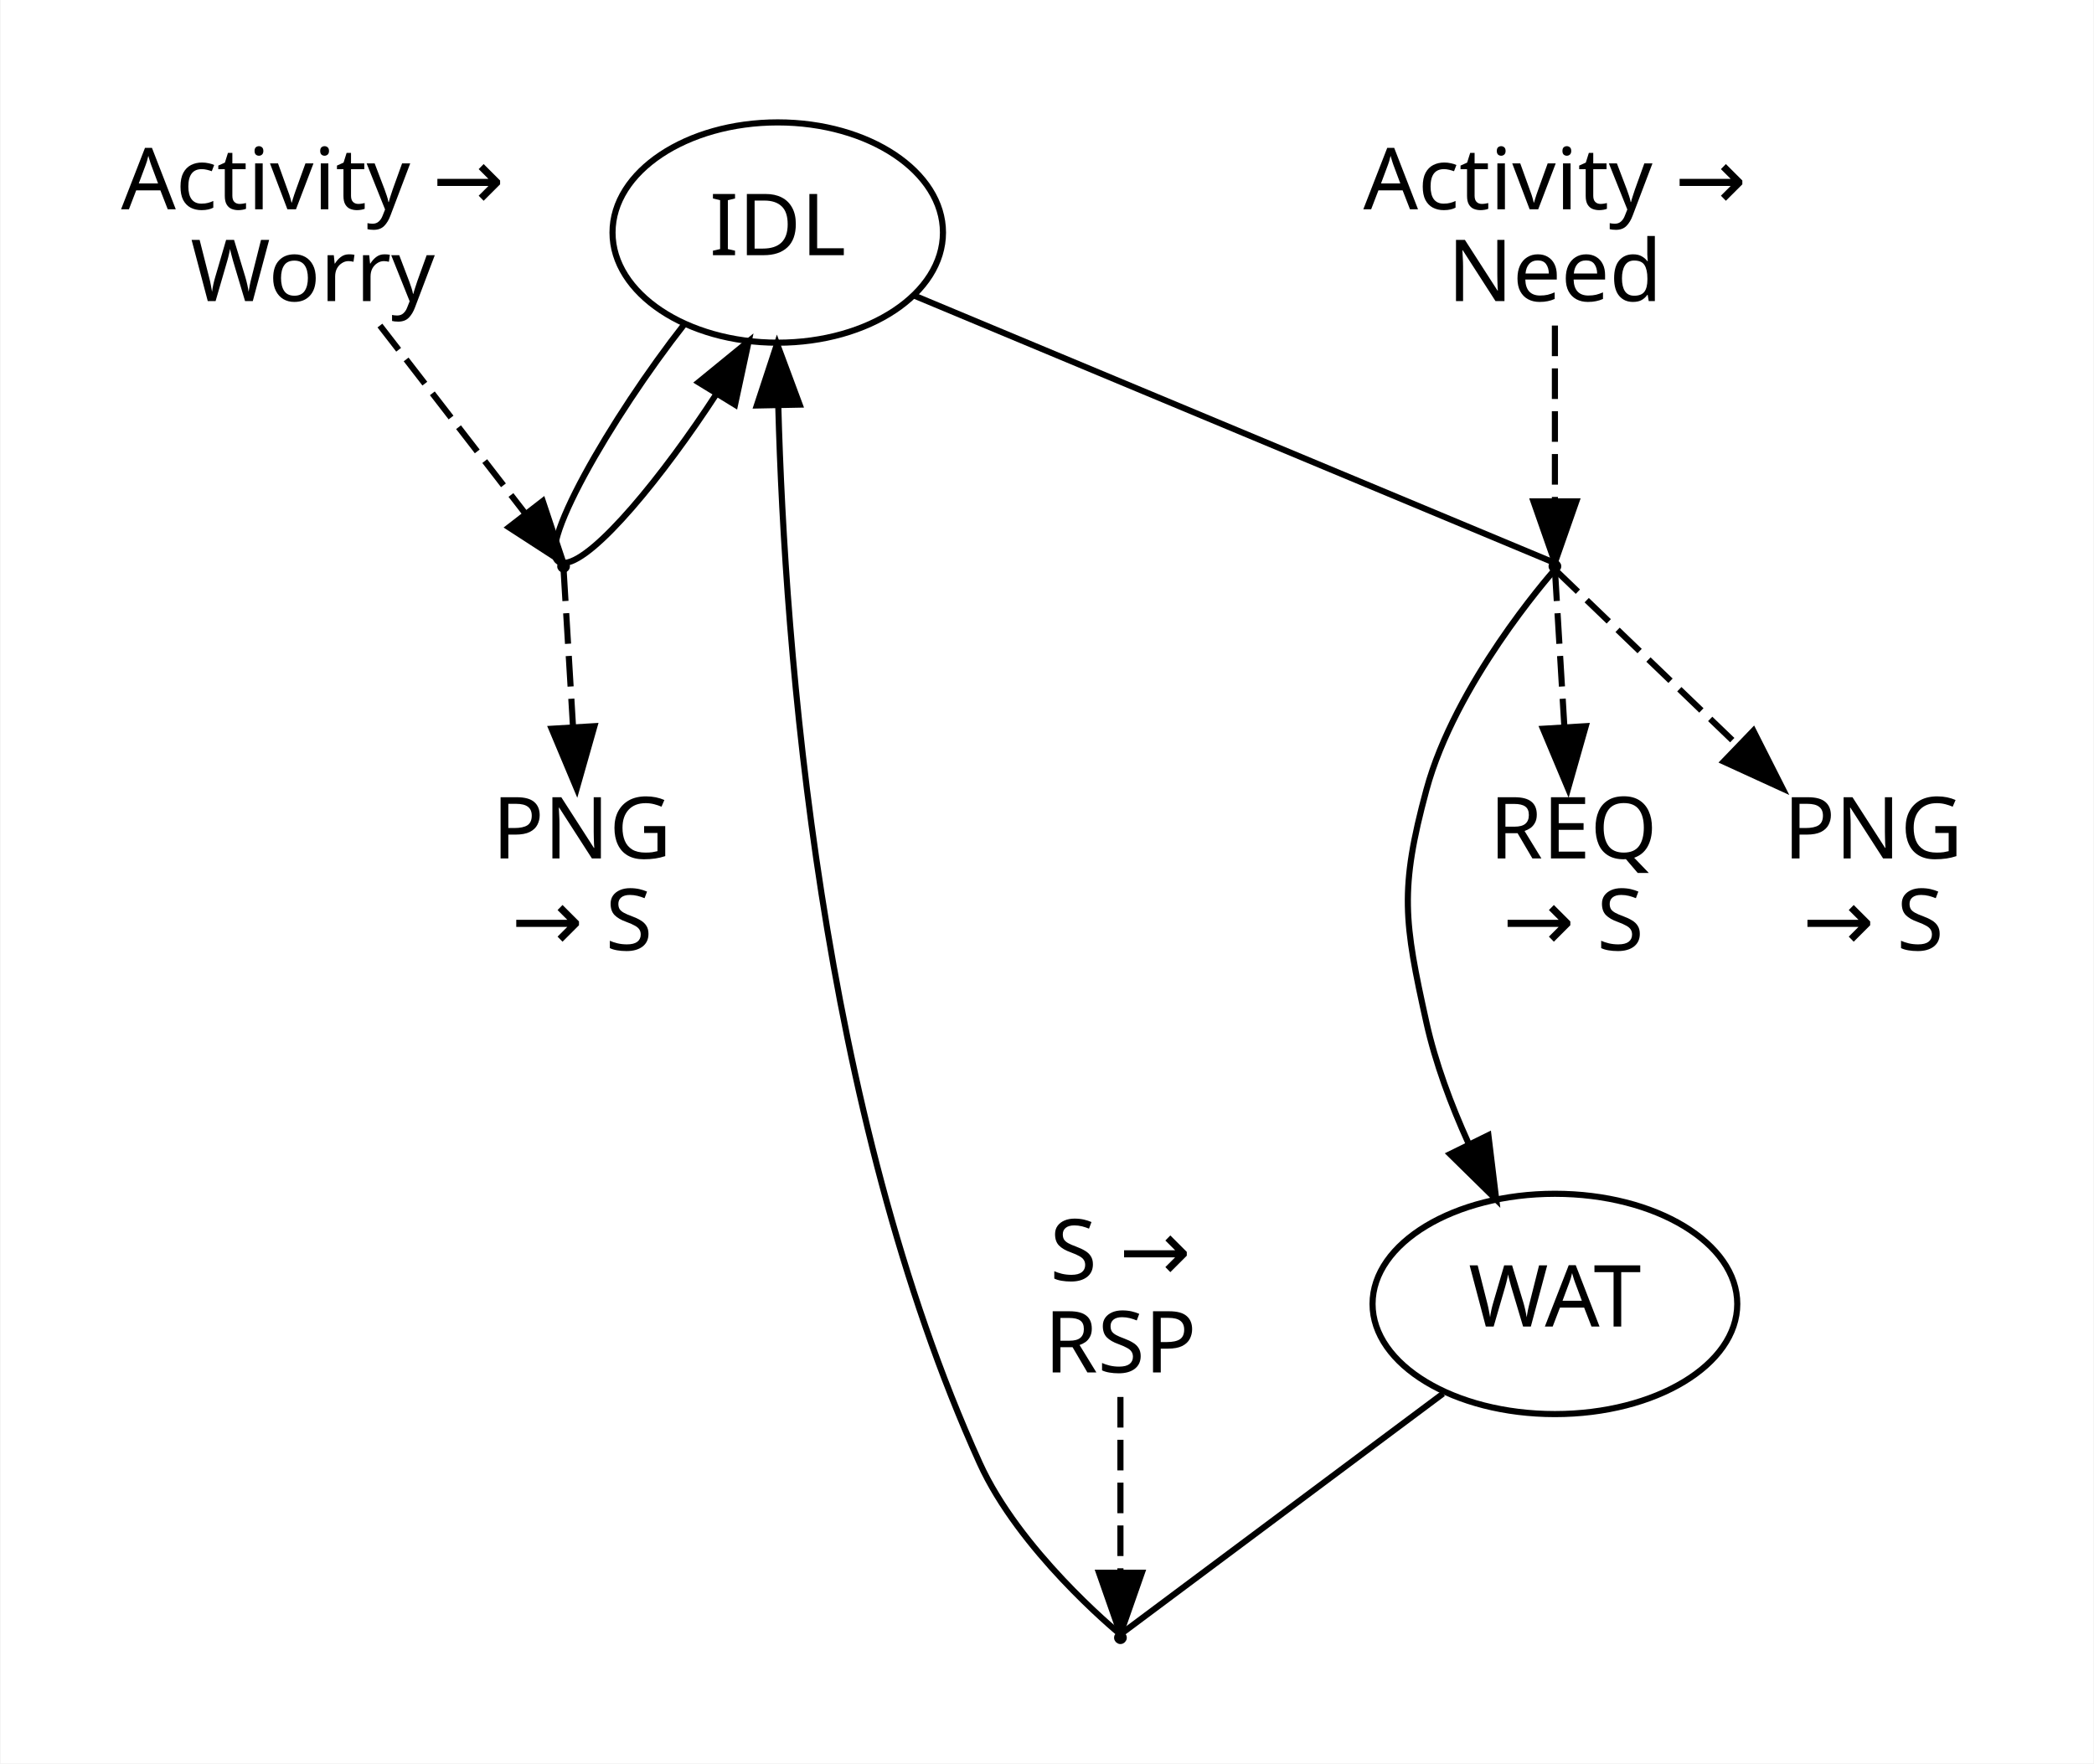
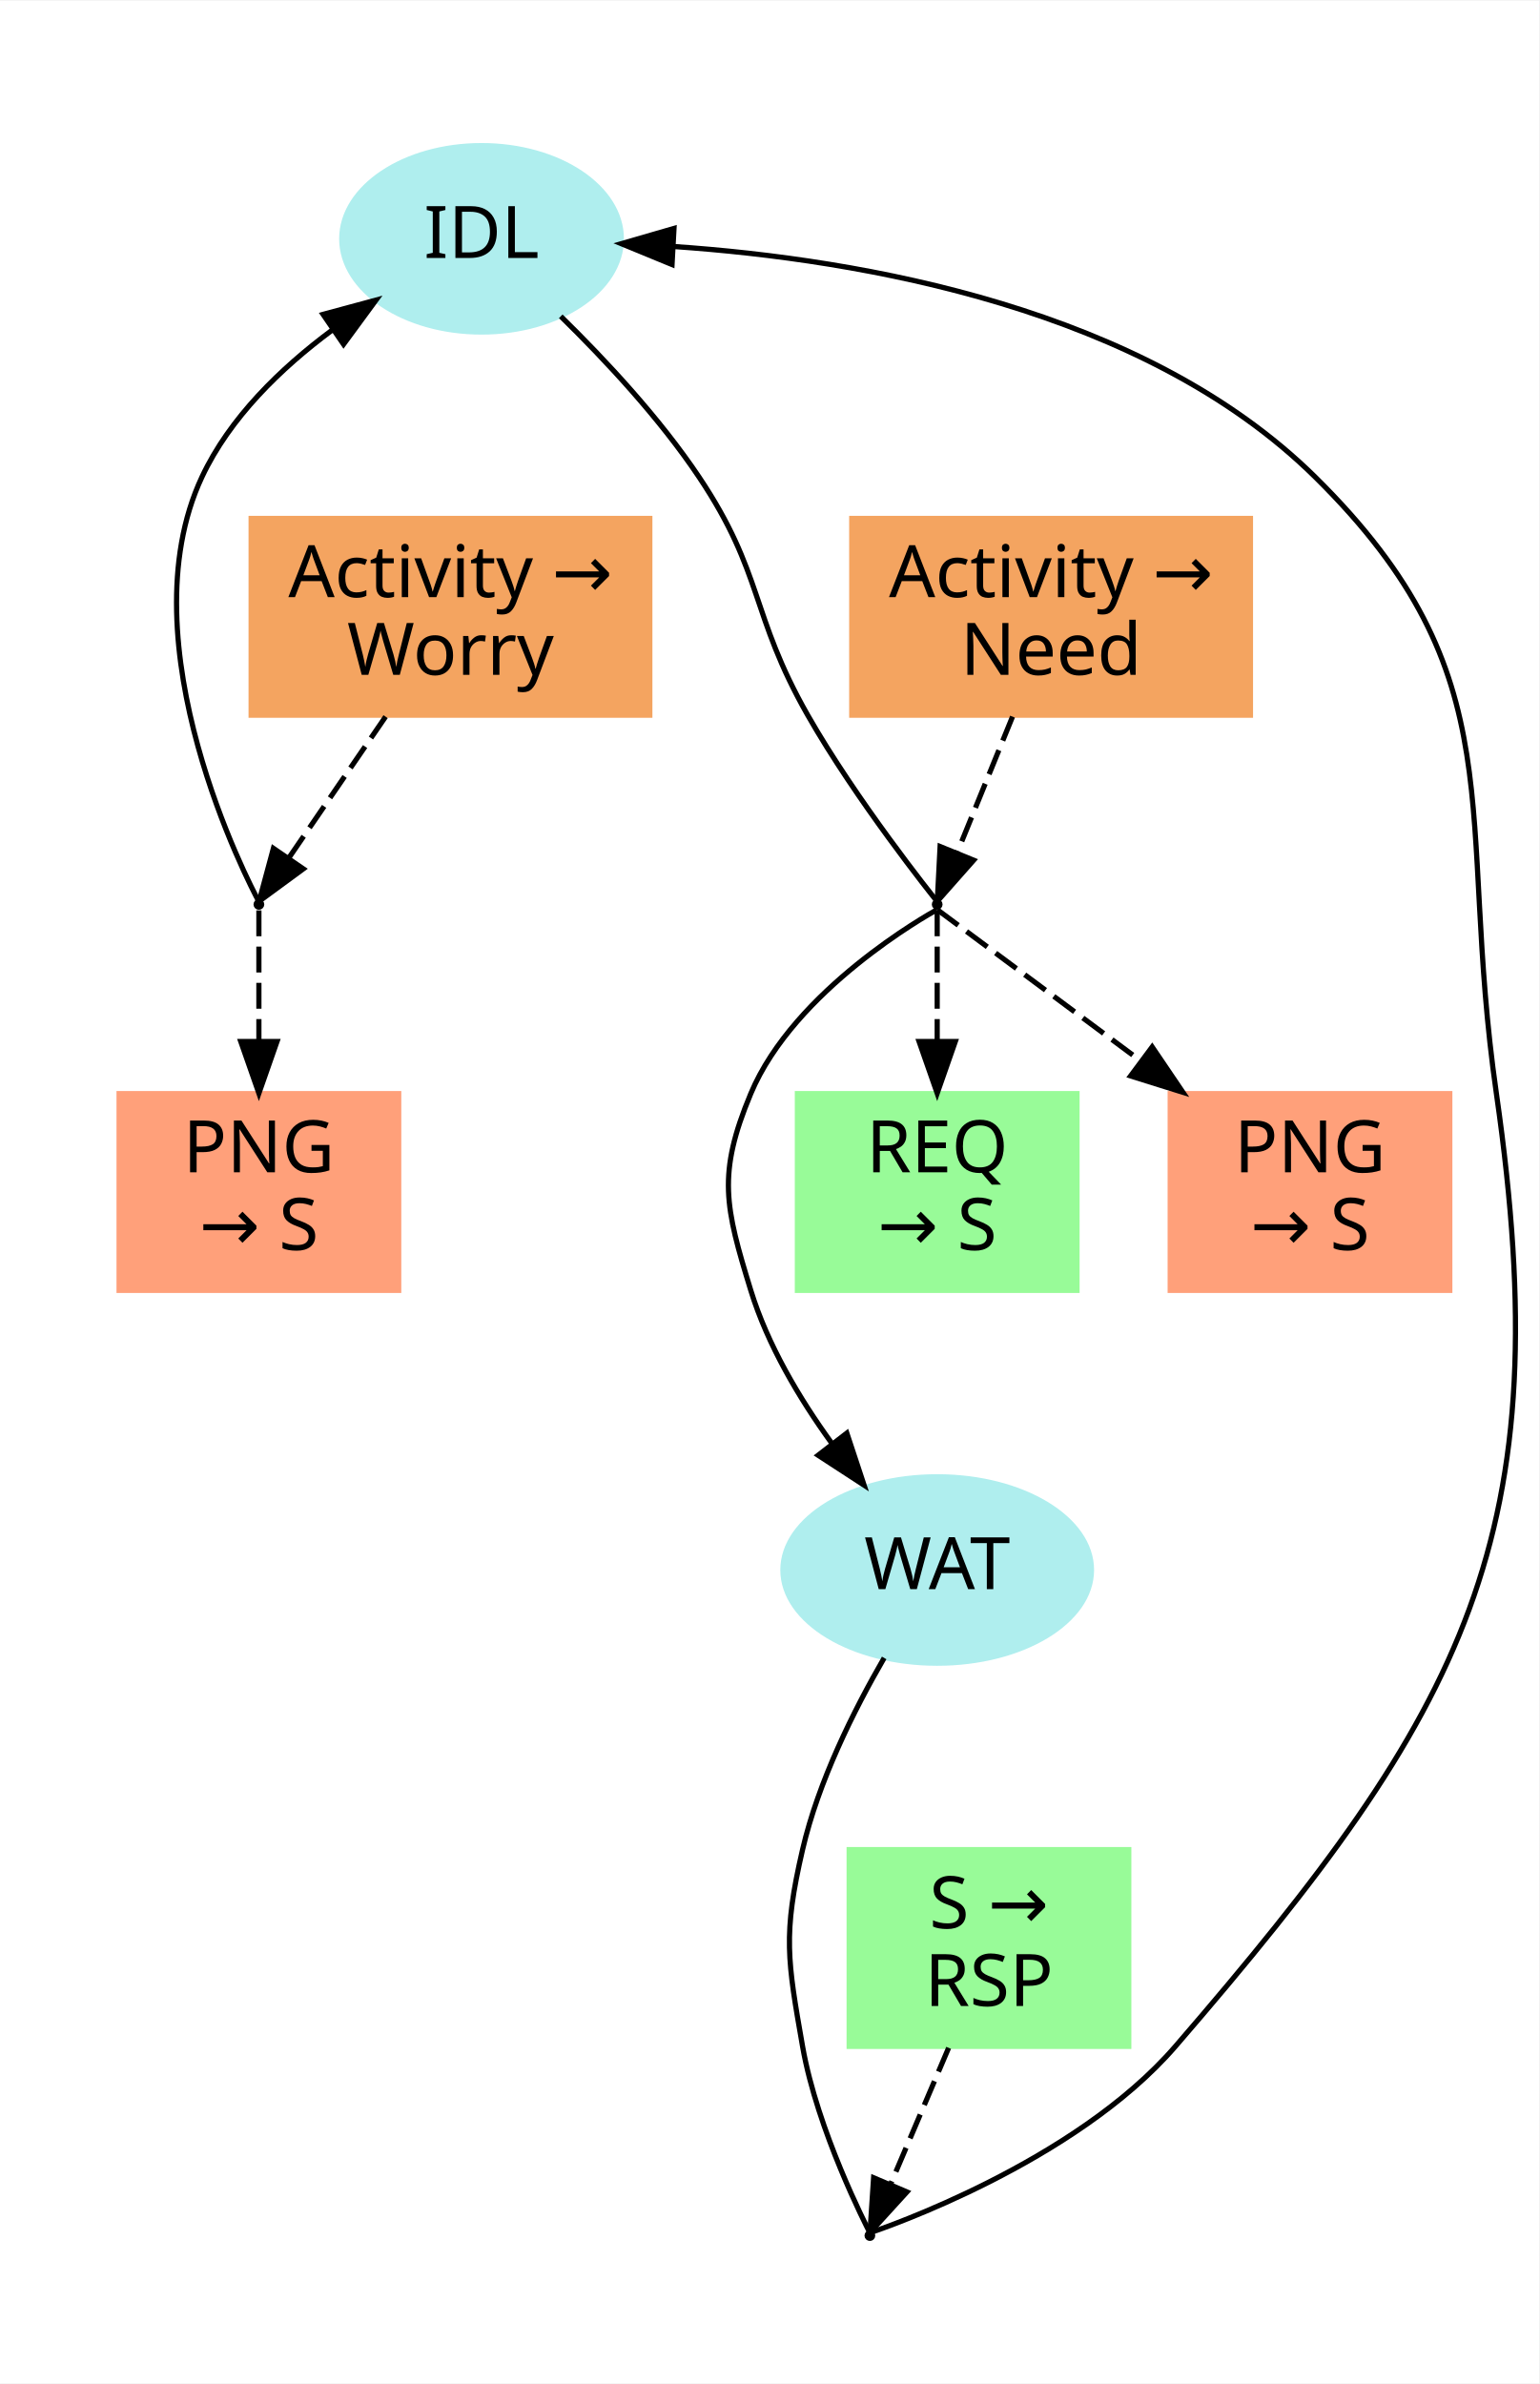
- <svg xmlns="http://www.w3.org/2000/svg" width="342pt" height="288pt" viewBox="0.00 0.00 342.00 288.16">
-   <g id="graph0" class="graph" transform="scale(1 1) rotate(0) translate(4 284.16)">
-     <polygon fill="white" stroke="transparent" points="-4,4 -4,-284.16 338,-284.16 338,4 -4,4" />
+ <svg xmlns="http://www.w3.org/2000/svg" width="297pt" height="460pt" viewBox="0.00 0.00 297.26 460.16">
+   <g id="graph0" class="graph" transform="scale(1 1) rotate(0) translate(4 456.16)">
+     <polygon fill="white" stroke="transparent" points="-4,4 -4,-456.16 293.26,-456.16 293.26,4 -4,4" />
    <g id="clust1" class="cluster">
-       <polygon fill="none" stroke="white" points="8,-117.08 8,-272.16 158,-272.16 158,-117.08 8,-117.08" />
+       <polygon fill="none" stroke="white" points="8,-265.08 8,-444.16 254,-444.16 254,-265.08 8,-265.08" />
    </g>
    <g id="clust2" class="cluster">
-       <polygon fill="none" stroke="white" points="209,-45.08 209,-269.16 326,-269.16 326,-45.08 209,-45.08" />
+       <polygon fill="none" stroke="white" points="16,-273.08 16,-436.16 130,-436.16 130,-273.08 16,-273.08" />
    </g>
    <g id="clust3" class="cluster">
-       <polygon fill="none" stroke="white" points="157,-8 157,-94.08 201,-94.08 201,-8 157,-8" />
+       <polygon fill="none" stroke="white" points="152,-273.08 152,-364.16 246,-364.16 246,-273.08 152,-273.08" />
+     </g>
+     <g id="clust4" class="cluster">
+       <polygon fill="none" stroke="white" points="124,-8 124,-187.08 230,-187.08 230,-8 124,-8" />
+     </g>
+     <g id="clust5" class="cluster">
+       <polygon fill="none" stroke="white" points="132,-16 132,-179.08 222,-179.08 222,-16 132,-16" />
    </g>
    <g id="node1" class="node">
-       <ellipse fill="none" stroke="black" cx="123" cy="-246.16" rx="27" ry="18" />
-       <text text-anchor="middle" x="123" y="-242.46" font-family="sans-serif" font-size="14.00">IDL</text>
+       <ellipse fill="PaleTurquoise" stroke="PaleTurquoise" cx="89" cy="-410.16" rx="27" ry="18" />
+       <text text-anchor="middle" x="89" y="-406.46" font-family="sans-serif" font-size="14.00">IDL</text>
    </g>
    <g id="node2" class="node">
-       <ellipse fill="black" stroke="black" cx="88" cy="-191.62" rx="0.54" ry="0.54" />
+       <ellipse fill="black" stroke="black" cx="46" cy="-281.62" rx="0.54" ry="0.54" />
    </g>
-     <g id="edge1" class="edge">
-       <path fill="none" stroke="black" d="M107.78,-231.23C95.84,-216.02 82.86,-193.61 87.5,-192.23" />
+     <g id="edge4" class="edge">
+       <path fill="none" stroke="black" d="M60.09,-392.49C50.24,-385.17 40.36,-375.61 35,-364.16 19.89,-331.9 44.38,-285.19 45.92,-282.3" />
+       <polygon fill="black" stroke="black" points="58.39,-395.57 68.62,-398.33 62.35,-389.79 58.39,-395.57" />
+     </g>
+     <g id="node3" class="node">
+       <polygon fill="SandyBrown" stroke="SandyBrown" points="121.5,-356.16 44.5,-356.16 44.5,-318.16 121.5,-318.16 121.5,-356.16" />
+       <text text-anchor="middle" x="83" y="-340.96" font-family="sans-serif" font-size="14.00">Activity →</text>
+       <text text-anchor="middle" x="83" y="-325.96" font-family="sans-serif" font-size="14.00">Worry</text>
+     </g>
+     <g id="node4" class="node">
+       <ellipse fill="black" stroke="black" cx="177" cy="-281.62" rx="0.54" ry="0.54" />
+     </g>
+     <g id="edge8" class="edge">
+       <path fill="none" stroke="black" d="M104.3,-395.19C112.89,-386.78 123.39,-375.53 131,-364.16 143.5,-345.48 140.88,-337.69 152,-318.16 161.34,-301.76 176.05,-283.35 176.96,-282.22" />
+     </g>
+     <g id="node5" class="node">
+       <polygon fill="SandyBrown" stroke="SandyBrown" points="237.5,-356.16 160.5,-356.16 160.5,-318.16 237.5,-318.16 237.5,-356.16" />
+       <text text-anchor="middle" x="199" y="-340.96" font-family="sans-serif" font-size="14.00">Activity →</text>
+       <text text-anchor="middle" x="199" y="-325.96" font-family="sans-serif" font-size="14.00">Need</text>
+     </g>
+     <g id="node9" class="node">
+       <polygon fill="LightSalmon" stroke="LightSalmon" points="73,-245.08 19,-245.08 19,-207.08 73,-207.08 73,-245.08" />
+       <text text-anchor="middle" x="46" y="-229.88" font-family="sans-serif" font-size="14.00">PNG</text>
+       <text text-anchor="middle" x="46" y="-214.88" font-family="sans-serif" font-size="14.00">→ S</text>
+     </g>
+     <g id="edge7" class="edge">
+       <path fill="none" stroke="black" stroke-dasharray="5,2" d="M46,-280.47C46,-279 46,-267.26 46,-255.17" />
+       <polygon fill="black" stroke="black" points="49.5,-255.14 46,-245.14 42.5,-255.14 49.5,-255.14" />
+     </g>
+     <g id="edge6" class="edge">
+       <path fill="none" stroke="black" stroke-dasharray="5,2" d="M70.47,-317.88C64.14,-308.63 56.75,-297.85 51.77,-290.58" />
+       <polygon fill="black" stroke="black" points="54.58,-288.49 46.04,-282.22 48.8,-292.45 54.58,-288.49" />
    </g>
    <g id="node6" class="node">
-       <ellipse fill="black" stroke="black" cx="250" cy="-191.62" rx="0.54" ry="0.54" />
+       <ellipse fill="PaleTurquoise" stroke="PaleTurquoise" cx="177" cy="-153.08" rx="29.8" ry="18" />
+       <text text-anchor="middle" x="177" y="-149.38" font-family="sans-serif" font-size="14.00">WAT</text>
    </g>
-     <g id="edge6" class="edge">
-       <path fill="none" stroke="black" d="M145.41,-235.81C181.3,-220.83 247.88,-193.05 249.95,-192.18" />
-     </g>
-     <g id="edge2" class="edge">
-       <path fill="none" stroke="black" d="M88.27,-192.18C93.07,-192.69 104.31,-206.45 113,-219.81" />
-       <polygon fill="black" stroke="black" points="110.05,-221.69 118.25,-228.39 116.02,-218.03 110.05,-221.69" />
-     </g>
-     <g id="node4" class="node">
-       <text text-anchor="middle" x="91" y="-143.88" font-family="sans-serif" font-size="14.00">PNG</text>
-       <text text-anchor="middle" x="91" y="-128.88" font-family="sans-serif" font-size="14.00">→ S</text>
-     </g>
-     <g id="edge4" class="edge">
-       <path fill="none" stroke="Black" stroke-dasharray="5,2" d="M88.01,-190.94C88.1,-189.49 88.82,-177.38 89.54,-165.46" />
-       <polygon fill="Black" stroke="Black" points="93.04,-165.49 90.15,-155.3 86.05,-165.07 93.04,-165.49" />
-     </g>
-     <g id="node3" class="node">
-       <text text-anchor="middle" x="47" y="-249.96" font-family="sans-serif" font-size="14.00">Activity →</text>
-       <text text-anchor="middle" x="47" y="-234.96" font-family="sans-serif" font-size="14.00">Worry</text>
-     </g>
-     <g id="edge3" class="edge">
-       <path fill="none" stroke="Black" stroke-dasharray="5,2" d="M57.99,-230.96C65.62,-221.1 75.5,-208.31 81.8,-200.17" />
-       <polygon fill="Black" stroke="Black" points="84.6,-202.28 87.95,-192.23 79.06,-197.99 84.6,-202.28" />
-     </g>
-     <g id="node5" class="node">
-       <ellipse fill="none" stroke="black" cx="250" cy="-71.08" rx="29.8" ry="18" />
-       <text text-anchor="middle" x="250" y="-67.38" font-family="sans-serif" font-size="14.00">WAT</text>
+     <g id="edge9" class="edge">
+       <path fill="none" stroke="black" d="M176.92,-280.58C175.31,-279.69 149.4,-265.18 141,-245.08 134.49,-229.5 136.04,-223.22 141,-207.08 144.24,-196.55 150.35,-186.24 156.64,-177.56" />
+       <polygon fill="black" stroke="black" points="159.55,-179.52 162.88,-169.46 154,-175.24 159.55,-179.52" />
    </g>
    <g id="node10" class="node">
-       <ellipse fill="black" stroke="black" cx="179" cy="-16.54" rx="0.54" ry="0.54" />
+       <polygon fill="PaleGreen" stroke="PaleGreen" points="204,-245.08 150,-245.08 150,-207.08 204,-207.08 204,-245.08" />
+       <text text-anchor="middle" x="177" y="-229.88" font-family="sans-serif" font-size="14.00">REQ</text>
+       <text text-anchor="middle" x="177" y="-214.88" font-family="sans-serif" font-size="14.00">→ S</text>
+     </g>
+     <g id="edge11" class="edge">
+       <path fill="none" stroke="black" stroke-dasharray="5,2" d="M177,-280.47C177,-279 177,-267.26 177,-255.17" />
+       <polygon fill="black" stroke="black" points="180.5,-255.14 177,-245.14 173.5,-255.14 180.5,-255.14" />
+     </g>
+     <g id="node11" class="node">
+       <polygon fill="LightSalmon" stroke="LightSalmon" points="276,-245.08 222,-245.08 222,-207.08 276,-207.08 276,-245.08" />
+       <text text-anchor="middle" x="249" y="-229.88" font-family="sans-serif" font-size="14.00">PNG</text>
+       <text text-anchor="middle" x="249" y="-214.88" font-family="sans-serif" font-size="14.00">→ S</text>
    </g>
    <g id="edge13" class="edge">
-       <path fill="none" stroke="black" d="M231.72,-56.43C211.34,-41.22 180.97,-18.55 179.09,-17.15" />
+       <path fill="none" stroke="black" stroke-dasharray="5,2" d="M177.05,-280.58C178.19,-279.74 197.72,-265.21 216.14,-251.51" />
+       <polygon fill="black" stroke="black" points="218.52,-254.1 224.46,-245.33 214.35,-248.49 218.52,-254.1" />
    </g>
-     <g id="edge7" class="edge">
-       <path fill="none" stroke="black" d="M249.95,-191.03C249,-189.95 233.68,-172.4 229,-155.08 224.59,-138.78 225.34,-133.57 229,-117.08 230.47,-110.45 233.02,-103.64 235.85,-97.39" />
-       <polygon fill="black" stroke="black" points="239.13,-98.65 240.41,-88.14 232.86,-95.56 239.13,-98.65" />
+     <g id="edge10" class="edge">
+       <path fill="none" stroke="black" stroke-dasharray="5,2" d="M191.55,-317.88C187.98,-309.1 183.84,-298.95 180.9,-291.72" />
+       <polygon fill="black" stroke="black" points="184.04,-290.16 177.02,-282.22 177.56,-292.8 184.04,-290.16" />
+     </g>
+     <g id="node7" class="node">
+       <ellipse fill="black" stroke="black" cx="164" cy="-24.54" rx="0.54" ry="0.54" />
+     </g>
+     <g id="edge15" class="edge">
+       <path fill="none" stroke="black" d="M166.76,-136.1C160.88,-125.94 154.06,-112.26 151,-99.08 147.18,-82.63 148.09,-77.72 151,-61.08 153.84,-44.85 163.38,-26.28 163.97,-25.14" />
    </g>
    <g id="node8" class="node">
-       <text text-anchor="middle" x="253" y="-143.88" font-family="sans-serif" font-size="14.00">REQ</text>
-       <text text-anchor="middle" x="253" y="-128.88" font-family="sans-serif" font-size="14.00">→ S</text>
+       <polygon fill="PaleGreen" stroke="PaleGreen" points="214,-99.08 160,-99.08 160,-61.08 214,-61.08 214,-99.08" />
+       <text text-anchor="middle" x="187" y="-83.88" font-family="sans-serif" font-size="14.00">S →</text>
+       <text text-anchor="middle" x="187" y="-68.88" font-family="sans-serif" font-size="14.00">RSP</text>
    </g>
-     <g id="edge9" class="edge">
-       <path fill="none" stroke="Black" stroke-dasharray="5,2" d="M250.01,-190.94C250.1,-189.49 250.82,-177.38 251.54,-165.46" />
-       <polygon fill="Black" stroke="Black" points="255.04,-165.49 252.15,-155.3 248.05,-165.07 255.04,-165.49" />
+     <g id="edge16" class="edge">
+       <path fill="none" stroke="black" d="M164.11,-25.12C166.41,-25.89 203.55,-38.56 223,-61.08 279.4,-126.4 297.29,-159.66 285,-245.08 277.14,-299.68 289.27,-325.41 250,-364.16 217,-396.72 162.5,-406.17 126.18,-408.67" />
+       <polygon fill="black" stroke="black" points="125.79,-405.19 115.99,-409.22 126.17,-412.17 125.79,-405.19" />
    </g>
-     <g id="node9" class="node">
-       <text text-anchor="middle" x="302" y="-143.88" font-family="sans-serif" font-size="14.00">PNG</text>
-       <text text-anchor="middle" x="302" y="-128.88" font-family="sans-serif" font-size="14.00">→ S</text>
-     </g>
-     <g id="edge11" class="edge">
-       <path fill="none" stroke="Black" stroke-dasharray="5,2" d="M250.15,-190.94C251.77,-189.38 266.36,-175.35 279.65,-162.57" />
-       <polygon fill="Black" stroke="Black" points="282.43,-164.75 287.21,-155.3 277.58,-159.71 282.43,-164.75" />
-     </g>
-     <g id="node7" class="node">
-       <text text-anchor="middle" x="250" y="-249.96" font-family="sans-serif" font-size="14.00">Activity →</text>
-       <text text-anchor="middle" x="250" y="-234.96" font-family="sans-serif" font-size="14.00">Need</text>
-     </g>
-     <g id="edge8" class="edge">
-       <path fill="none" stroke="Black" stroke-dasharray="5,2" d="M250,-230.96C250,-221.93 250,-210.45 250,-202.33" />
-       <polygon fill="Black" stroke="Black" points="253.5,-202.23 250,-192.23 246.5,-202.23 253.5,-202.23" />
-     </g>
-     <g id="edge14" class="edge">
-       <path fill="none" stroke="black" d="M178.95,-17.12C177.99,-17.91 162.44,-30.87 156,-45.08 129.89,-102.67 124.18,-177.94 123.09,-217.73" />
-       <polygon fill="black" stroke="black" points="119.58,-217.9 122.89,-227.97 126.58,-218.04 119.58,-217.9" />
-     </g>
-     <g id="node11" class="node">
-       <text text-anchor="middle" x="179" y="-74.88" font-family="sans-serif" font-size="14.00">S →</text>
-       <text text-anchor="middle" x="179" y="-59.88" font-family="sans-serif" font-size="14.00">RSP</text>
-     </g>
-     <g id="edge15" class="edge">
-       <path fill="none" stroke="Black" stroke-dasharray="5,2" d="M179,-55.88C179,-46.85 179,-35.37 179,-27.25" />
-       <polygon fill="Black" stroke="Black" points="182.5,-27.15 179,-17.15 175.5,-27.15 182.5,-27.15" />
+     <g id="edge17" class="edge">
+       <path fill="none" stroke="black" stroke-dasharray="5,2" d="M179.21,-60.8C175.43,-51.91 171.04,-41.6 167.95,-34.35" />
+       <polygon fill="black" stroke="black" points="171.16,-32.97 164.02,-25.14 164.72,-35.71 171.16,-32.97" />
    </g>
  </g>
</svg>
